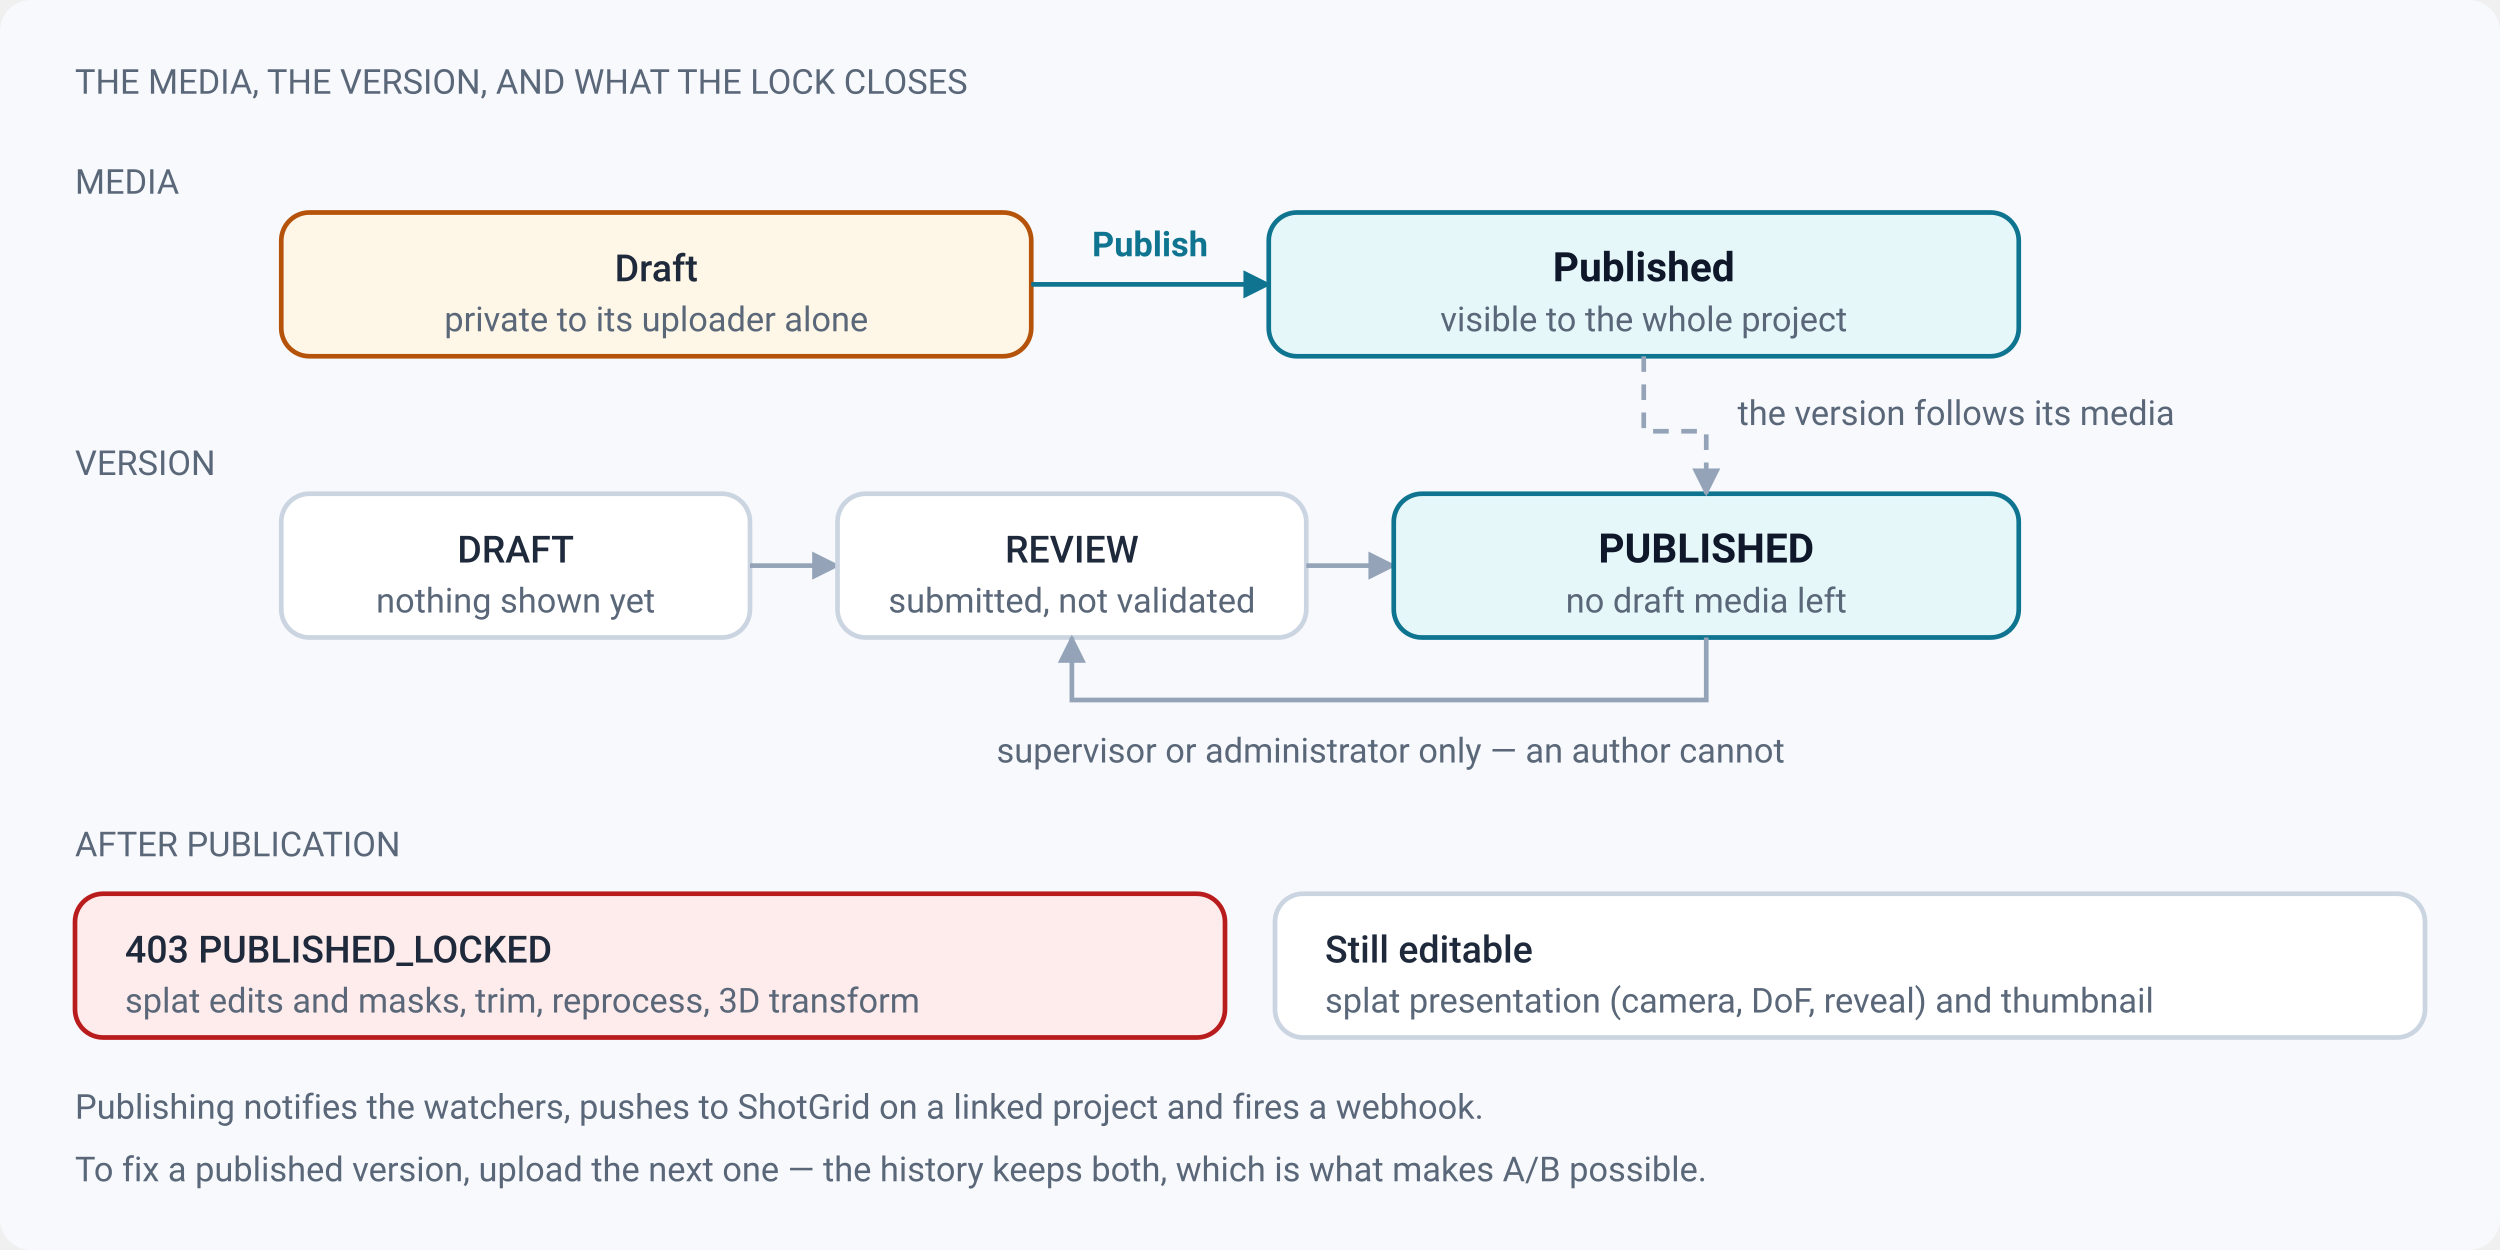
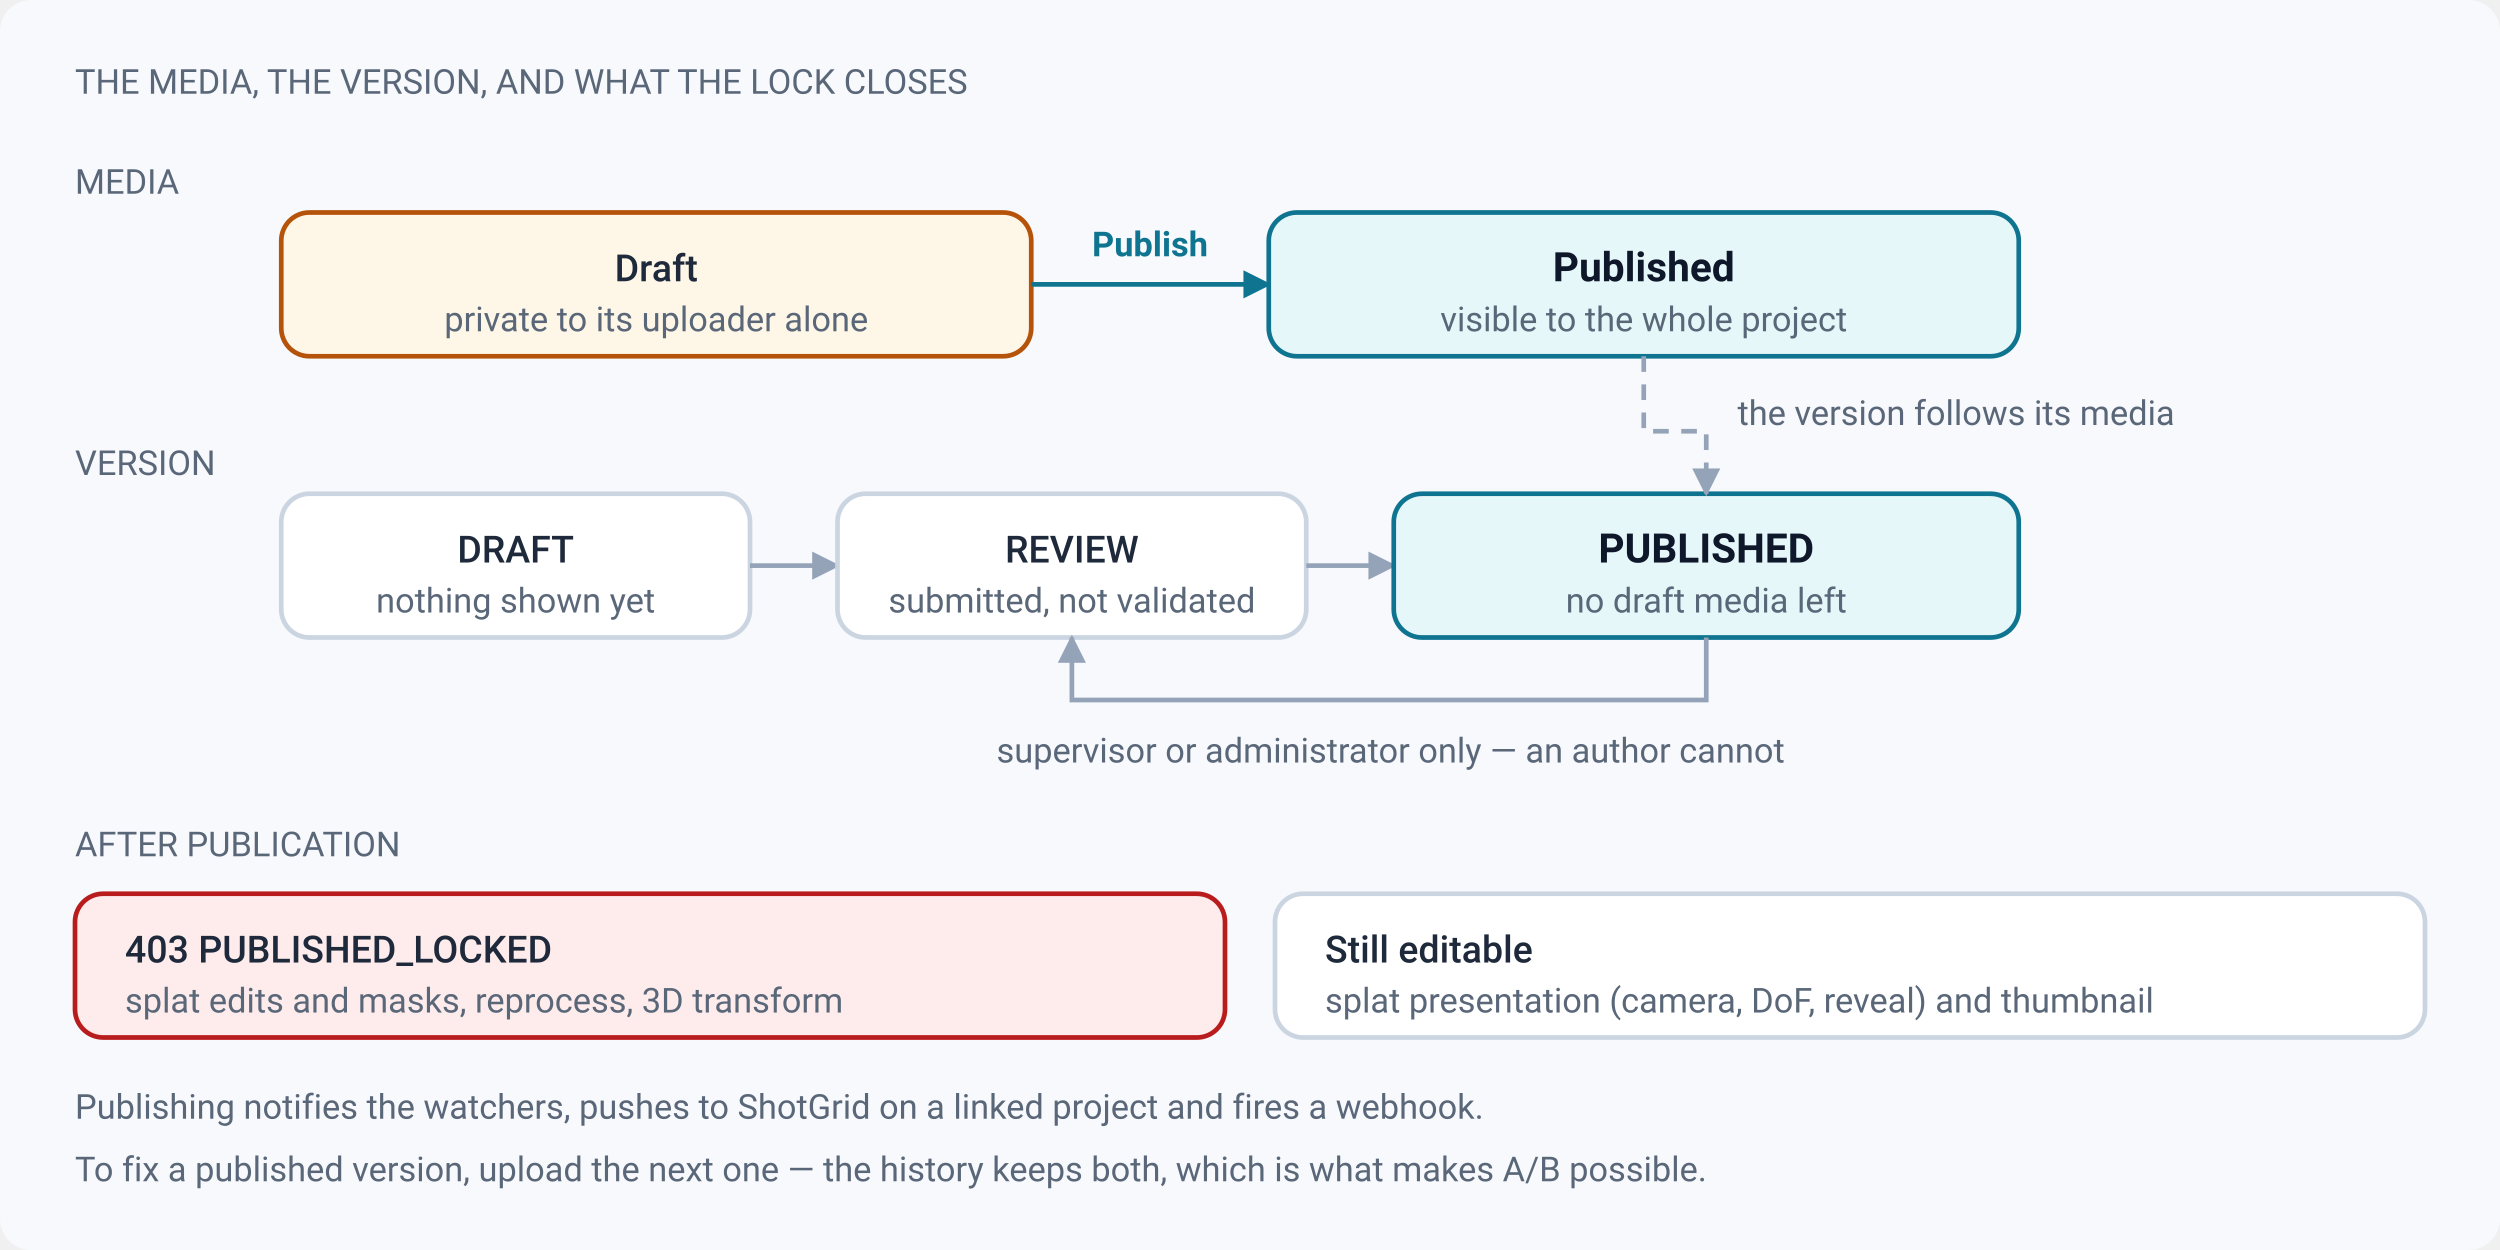
<svg xmlns="http://www.w3.org/2000/svg" viewBox="0 0 800 400" width="800" height="400" role="img" aria-labelledby="dtp-title dtp-desc">
  <style>
    .bg { fill: #f7f9fc; }
    .panel { fill: #ffffff; stroke: #cbd5e1; stroke-width: 1.5; }
    .panel-a { fill: #e6f7fa; stroke: #0e7490; stroke-width: 1.5; }
    .panel-w { fill: #fef6e7; stroke: #b45309; stroke-width: 1.5; }
    .panel-d { fill: #fdeceb; stroke: #b91c1c; stroke-width: 1.5; }
    .panel-o { fill: #ffffff; stroke: #94a3b8; stroke-width: 1.5; stroke-dasharray: 5 4; }
    .band { fill: #eef2f7; stroke: none; }
    .t { fill: #0f172a; font: 600 13px ui-sans-serif, system-ui, "Segoe UI", Roboto, Helvetica, Arial, sans-serif; }
    .l { fill: #1e293b; font: 500 12px ui-sans-serif, system-ui, "Segoe UI", Roboto, Helvetica, Arial, sans-serif; }
    .d { fill: #5a6779; font: 400 11px ui-sans-serif, system-ui, "Segoe UI", Roboto, Helvetica, Arial, sans-serif; }
    .m { fill: #5a6779; font: 400 11px ui-monospace, SFMono-Regular, Menlo, Consolas, monospace; }
    .a { fill: #0e7490; font: 600 11px ui-sans-serif, system-ui, "Segoe UI", Roboto, Helvetica, Arial, sans-serif; }
    .ok { fill: #15803d; }
    .no { fill: #b91c1c; }
    .conn { stroke: #94a3b8; stroke-width: 1.5; fill: none; }
    .conn-a { stroke: #0e7490; stroke-width: 1.5; fill: none; }
    .conn-o { stroke: #94a3b8; stroke-width: 1.5; fill: none; stroke-dasharray: 5 4; }
    .head { fill: #94a3b8; }
    .head-a { fill: #0e7490; }
    @media (prefers-color-scheme: dark) {
      .bg { fill: #0d121b; }
      .panel { fill: #151b27; stroke: #2a3348; }
      .panel-a { fill: #06262c; stroke: #22d3ee; }
      .panel-w { fill: #2a2109; stroke: #f5b301; }
      .panel-d { fill: #2b1113; stroke: #f87171; }
      .panel-o { fill: #151b27; stroke: #4a5872; }
      .band { fill: #111725; }
      .t { fill: #e6ebef; }
      .l { fill: #cfd7e2; }
      .d { fill: #93a0b4; }
      .m { fill: #93a0b4; }
      .a { fill: #22d3ee; }
      .ok { fill: #34d399; }
      .no { fill: #f87171; }
      .conn { stroke: #4a5872; }
      .conn-a { stroke: #22d3ee; }
      .conn-o { stroke: #4a5872; }
      .head { fill: #4a5872; }
      .head-a { fill: #22d3ee; }
    }
  </style>
  <defs>
    <marker id="arrow" viewBox="0 0 10 10" refX="9" refY="5" markerWidth="6" markerHeight="6" orient="auto-start-reverse">
      <path class="head" d="M0 0 L10 5 L0 10 z" />
    </marker>
    <marker id="arrow-a" viewBox="0 0 10 10" refX="9" refY="5" markerWidth="6" markerHeight="6" orient="auto-start-reverse">
      <path class="head-a" d="M0 0 L10 5 L0 10 z" />
    </marker>
  </defs>
  <rect class="bg" x="0" y="0" width="800" height="400" rx="10" />
  <text class="d" x="24" y="30">THE MEDIA, THE VERSION, AND WHAT THE LOCK CLOSES</text>
  <text class="d" x="24" y="62">MEDIA</text>
  <rect class="panel-w" x="90" y="68" width="240" height="46" rx="9" />
  <text class="l" x="210" y="90" text-anchor="middle">Draft</text>
  <text class="d" x="210" y="106" text-anchor="middle">private to its uploader alone</text>
  <path class="conn-a" d="M330 91 L406 91" marker-end="url(#arrow-a)" />
  <text class="a" x="368" y="82" text-anchor="middle">Publish</text>
  <rect class="panel-a" x="406" y="68" width="240" height="46" rx="9" />
  <text class="t" x="526" y="90" text-anchor="middle">Published</text>
  <text class="d" x="526" y="106" text-anchor="middle">visible to the whole project</text>
  <text class="d" x="24" y="152">VERSION</text>
  <rect class="panel" x="90" y="158" width="150" height="46" rx="9" />
  <text class="l" x="165" y="180" text-anchor="middle">DRAFT</text>
  <text class="d" x="165" y="196" text-anchor="middle">nothing shown yet</text>
  <path class="conn" d="M240 181 L268 181" marker-end="url(#arrow)" />
  <rect class="panel" x="268" y="158" width="150" height="46" rx="9" />
  <text class="l" x="343" y="180" text-anchor="middle">REVIEW</text>
  <text class="d" x="343" y="196" text-anchor="middle">submitted, not validated</text>
  <path class="conn" d="M418 181 L446 181" marker-end="url(#arrow)" />
  <rect class="panel-a" x="446" y="158" width="200" height="46" rx="9" />
  <text class="t" x="546" y="180" text-anchor="middle">PUBLISHED</text>
  <text class="d" x="546" y="196" text-anchor="middle">no draft media left</text>
  <path class="conn-o" d="M526 114 L526 138 L546 138 L546 158" marker-end="url(#arrow)" />
  <text class="d" x="556" y="136">the version follows its media</text>
  <path class="conn" d="M546 204 L546 224 L343 224 L343 204" marker-end="url(#arrow)" />
  <text class="d" x="445" y="244" text-anchor="middle">supervisor or administrator only — an author cannot</text>
  <text class="d" x="24" y="274">AFTER PUBLICATION</text>
  <rect class="panel-d" x="24" y="286" width="368" height="46" rx="9" />
  <text class="l" x="40" y="308">403 PUBLISHED_LOCKED</text>
-   <text class="d" x="40" y="324">splat edits and masks, trim, reprocess, 3D transform</text>
+   <text class="d" x="40" y="324">splat edits and masks, reprocess, 3D transform</text>
  <rect class="panel" x="408" y="286" width="368" height="46" rx="9" />
  <text class="l" x="424" y="308">Still editable</text>
  <text class="d" x="424" y="324">splat presentation (camera, DoF, reveal) and thumbnail</text>
  <text class="d" x="24" y="358">Publishing notifies the watchers, pushes to ShotGrid on a linked project and fires a webhook.</text>
  <text class="d" x="24" y="378">To fix a published version, upload the next one — the history keeps both, which is what makes A/B possible.</text>
</svg>
